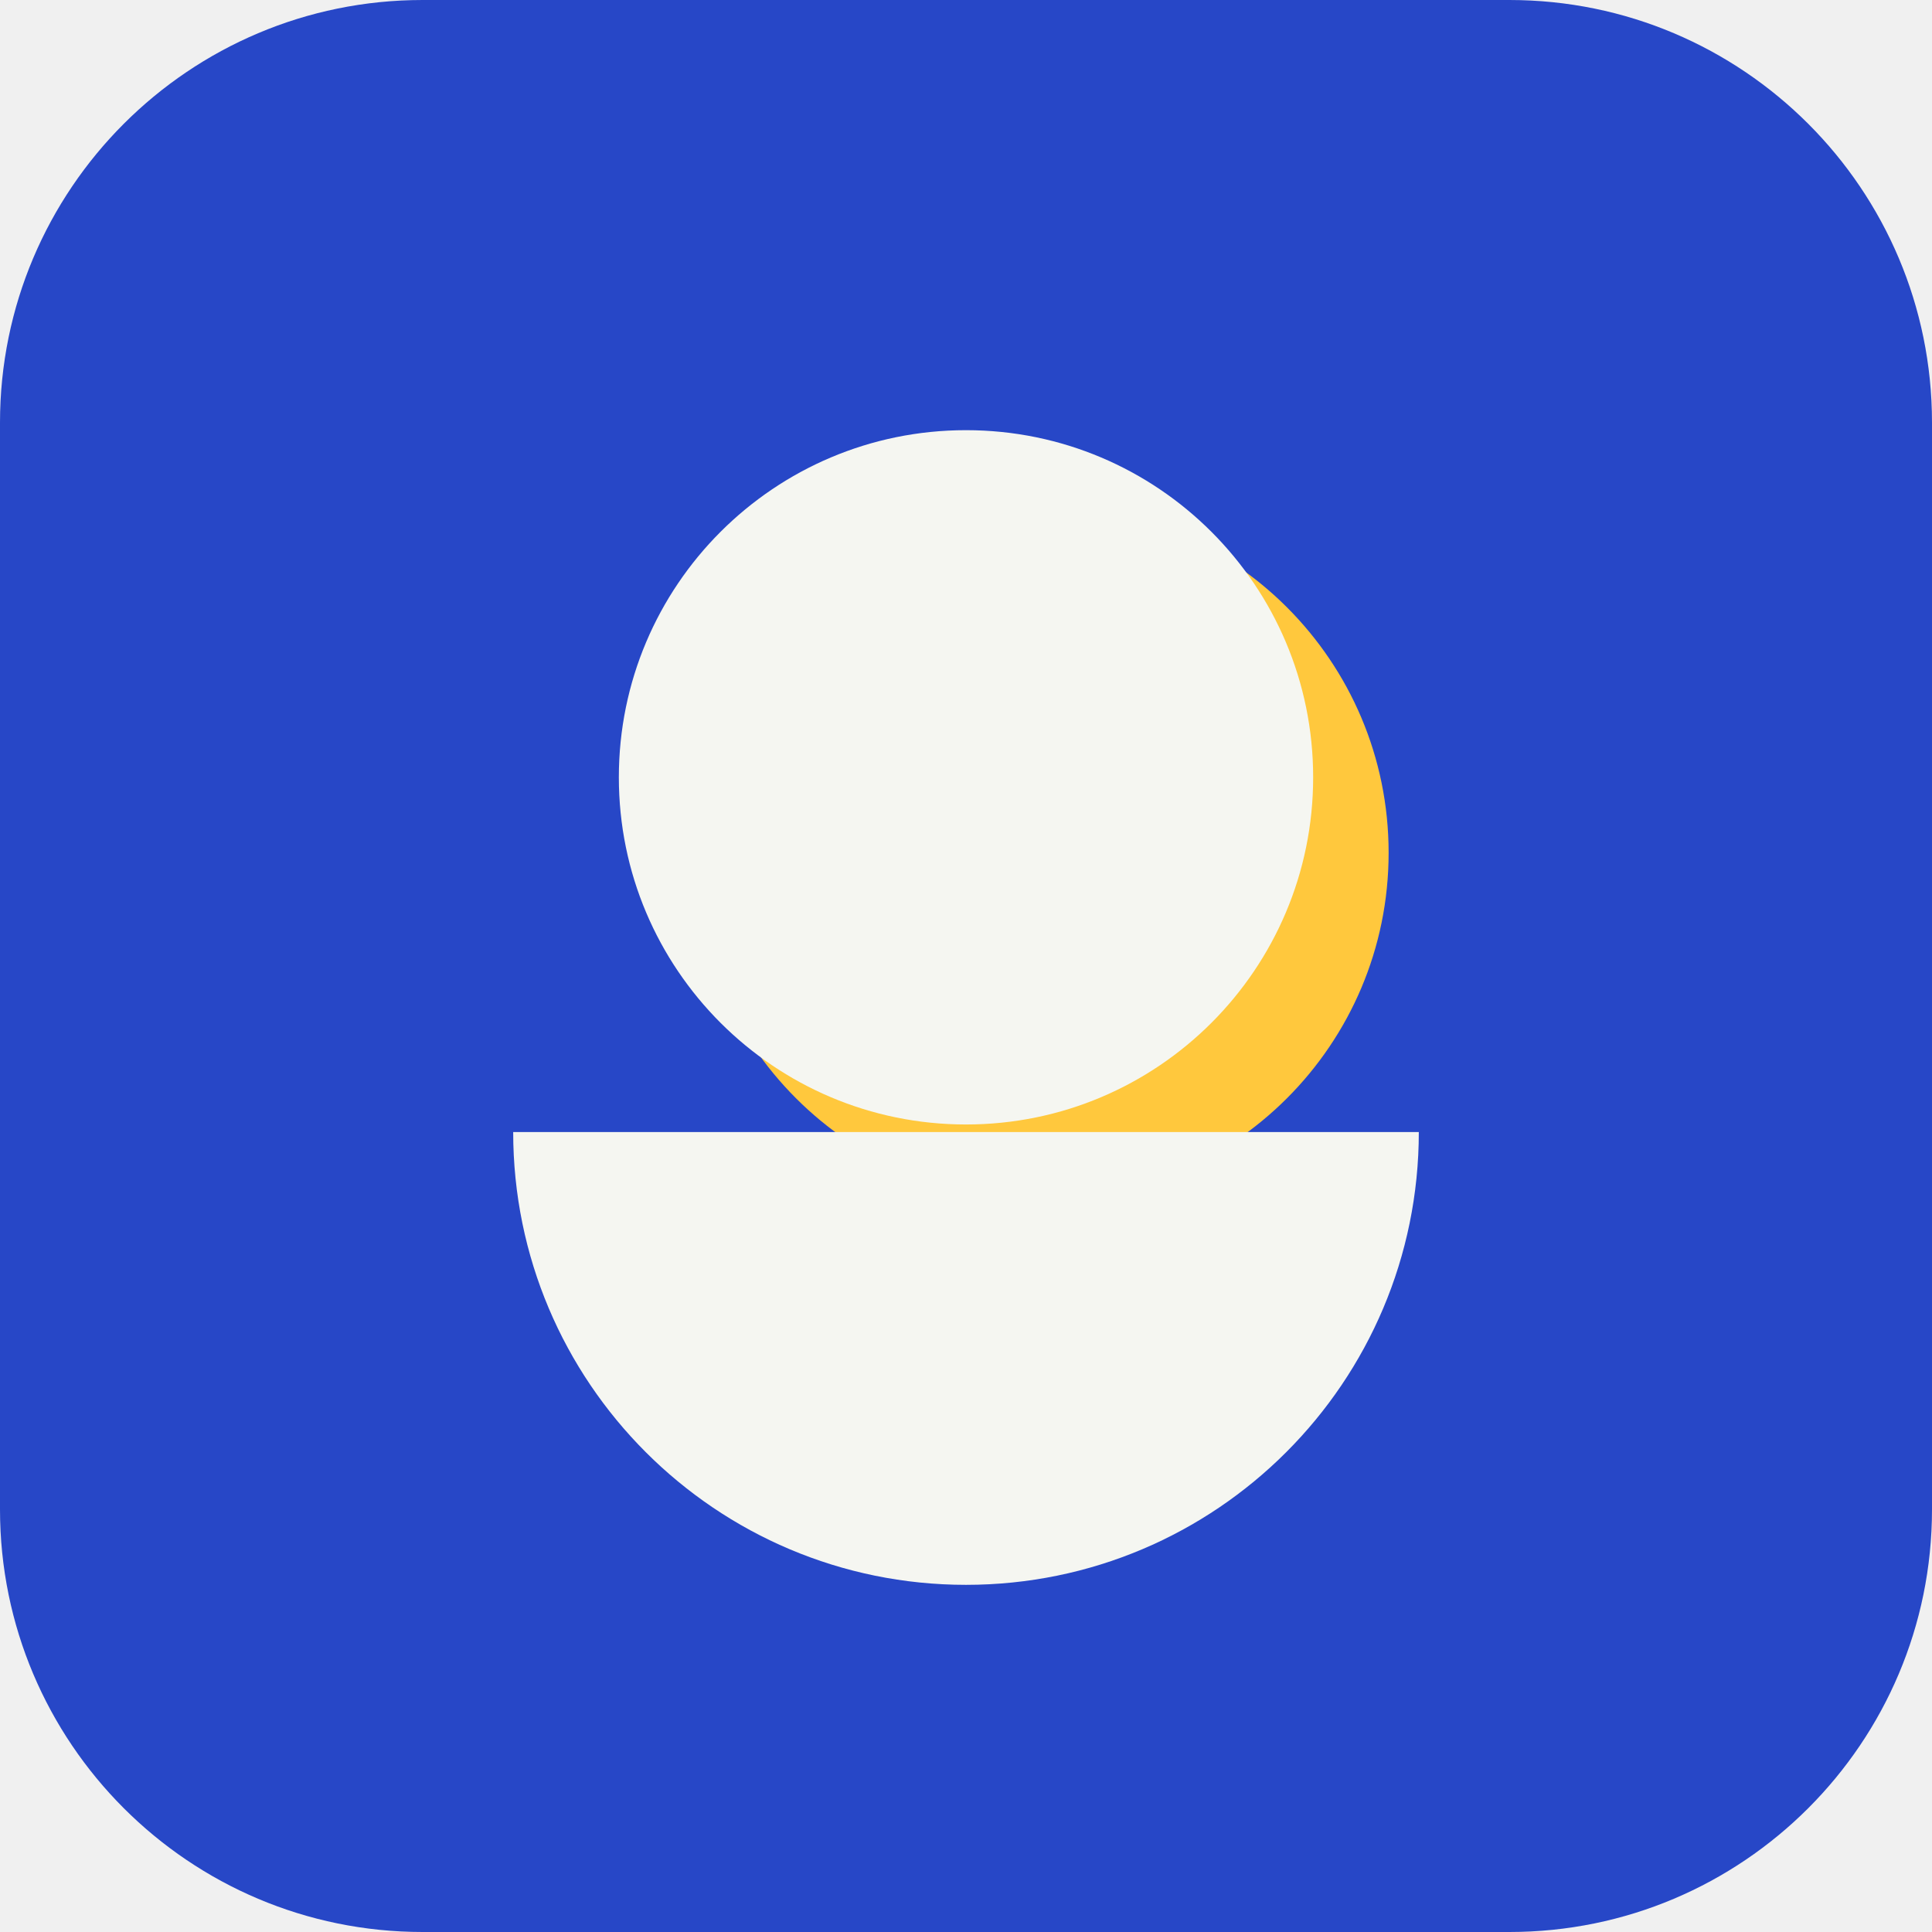
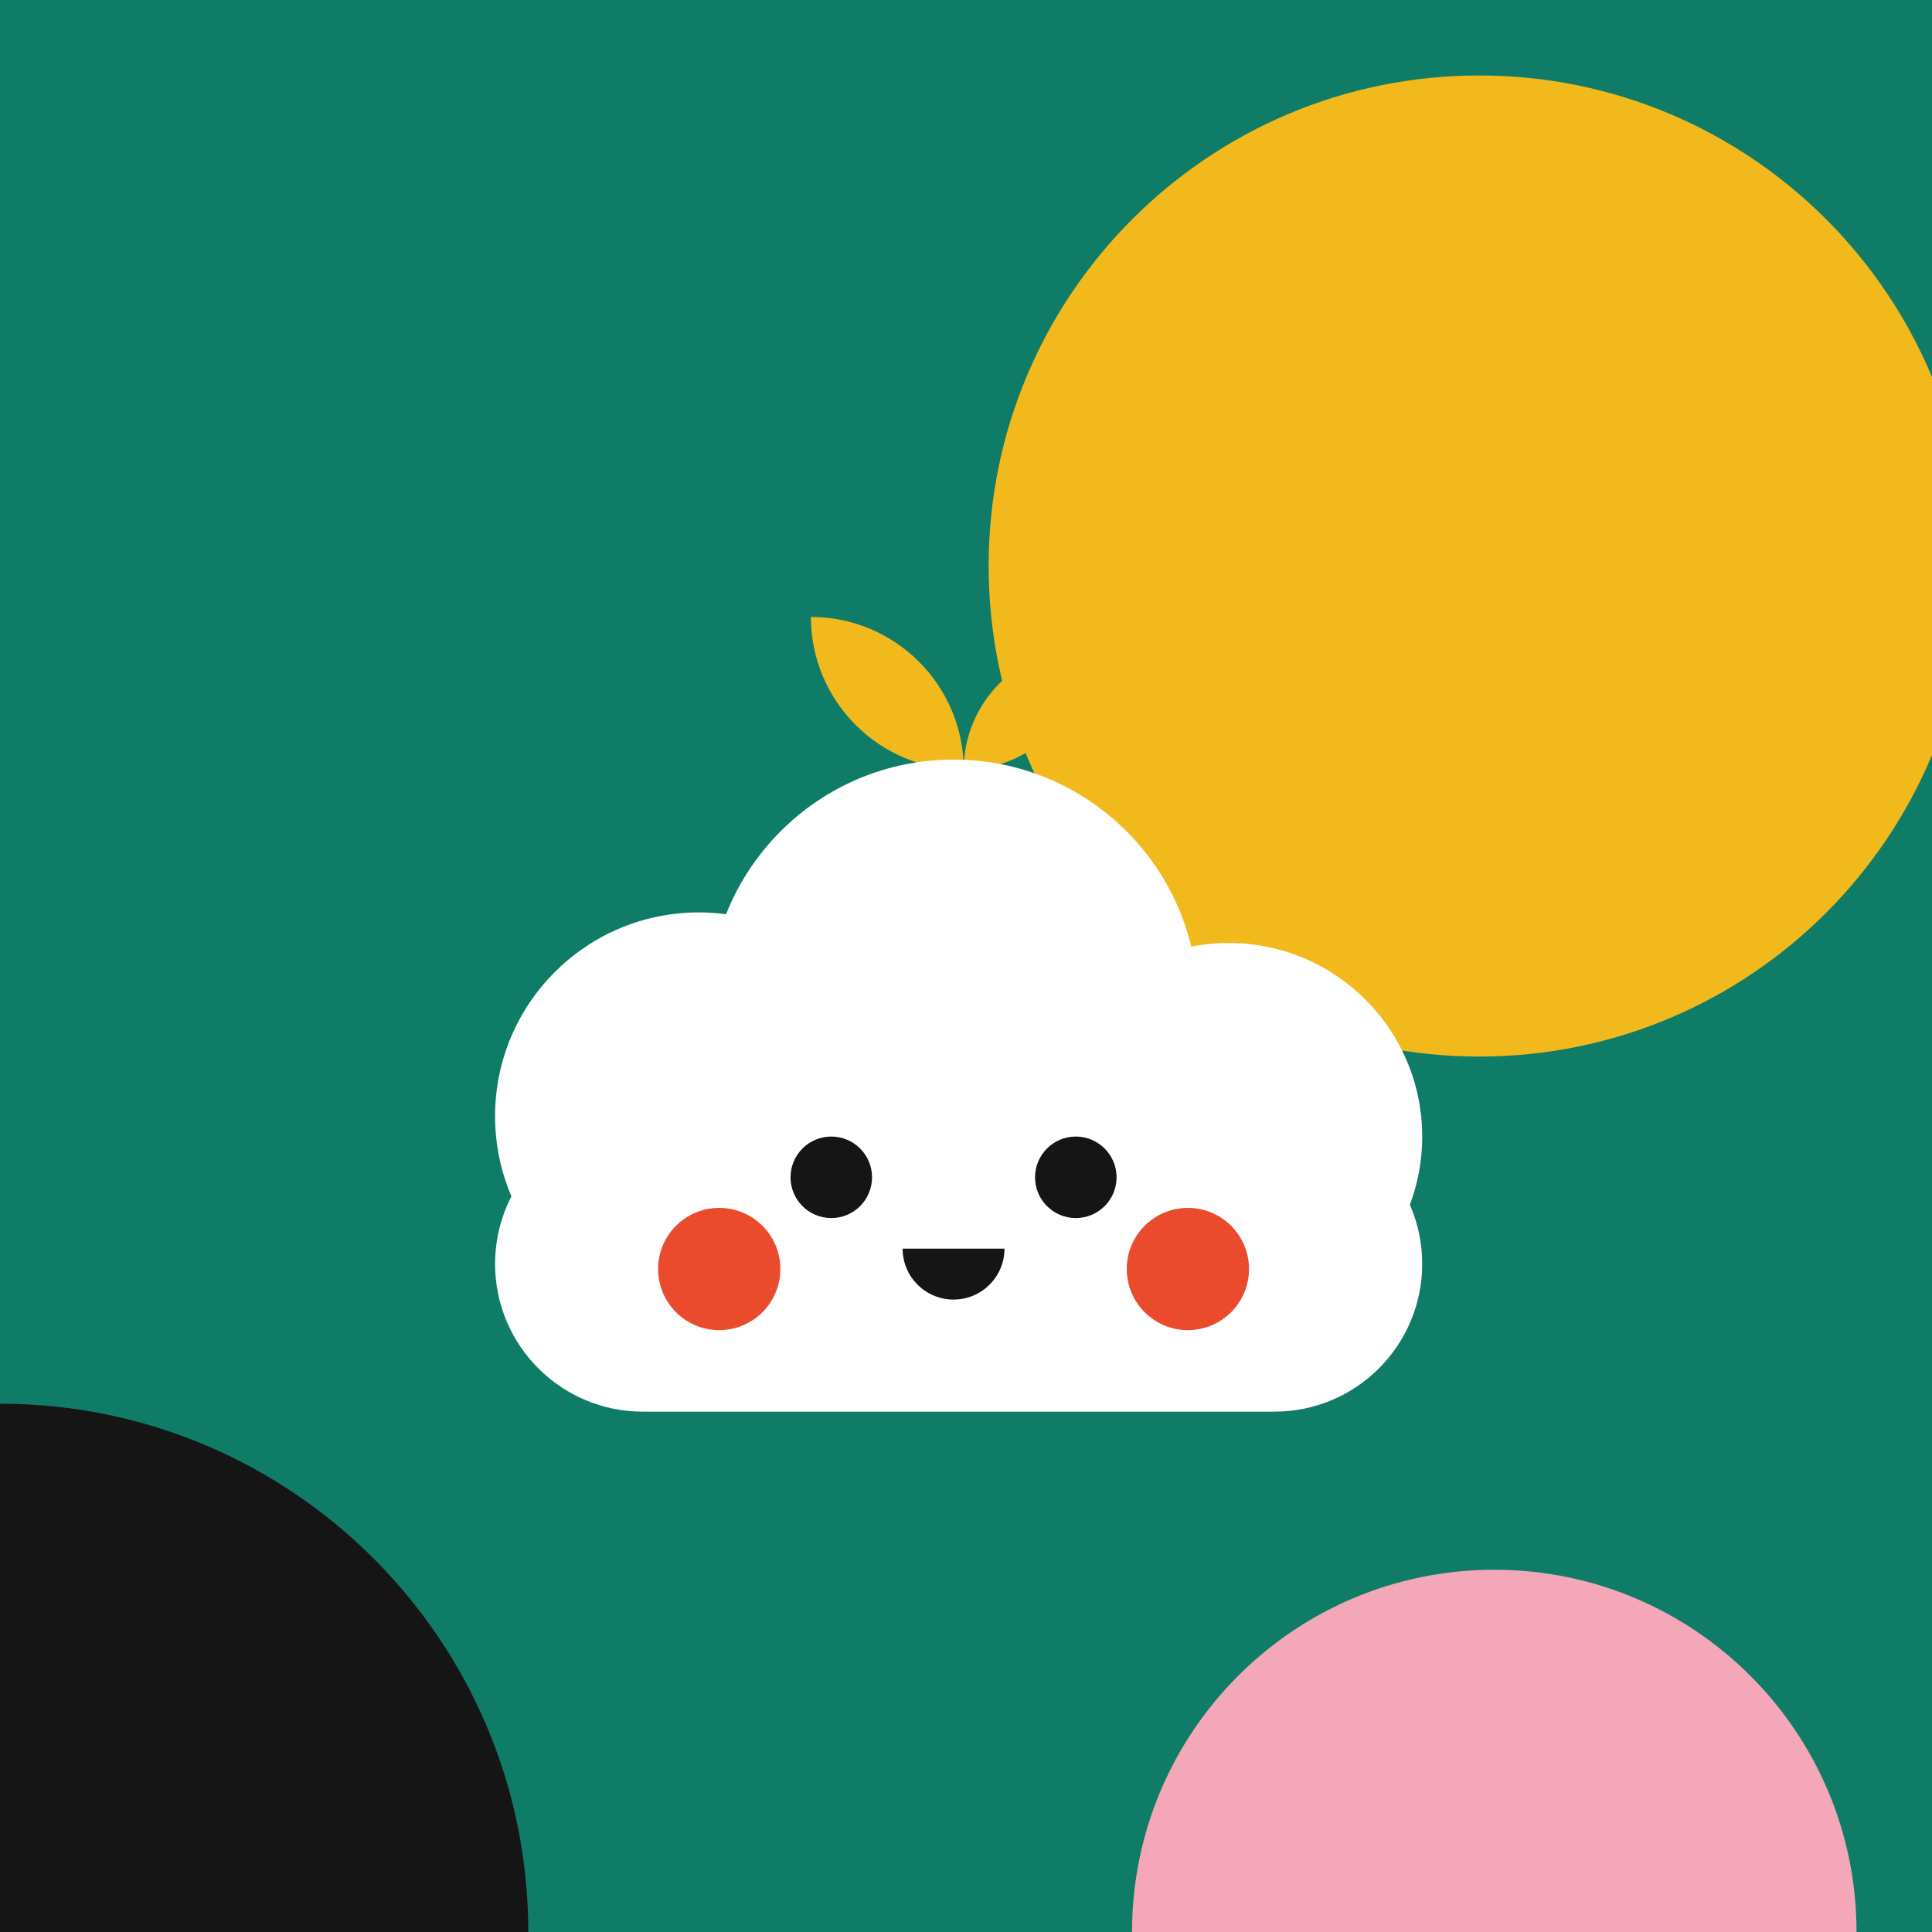
<svg xmlns="http://www.w3.org/2000/svg" viewBox="0 0 512 512">
-   <rect width="512" height="512" rx="112" fill="#2747C7" />
-   <circle cx="276" cy="226" r="92" fill="#FFC83D" />
-   <circle cx="256" cy="206" r="92" fill="#F5F6F1" />
-   <path d="M136 300a120 120 0 0 0 240 0z" fill="#F5F6F1" />
+   <rect width="512" height="512" fill="#0E7C66" />
+   <circle cx="392" cy="150" r="130" fill="#F2B91D" />
+   <path d="M0 512V372A140 140 0 0 1 140 512z" fill="#151515" />
+   <path d="M300 512a96 96 0 0 1 192 0z" fill="#F4A7B9" />
+   <g transform="translate(88 150) scale(2.7)">
+     <path d="M62 20A15 15 0 0 1 47 5A15 15 0 0 1 62 20zM62 20A12 12 0 0 0 74 8A12 12 0 0 0 62 20z" fill="#F2B91D" />
+     <g fill="#fff">
+       <circle cx="36" cy="54" r="20" />
+       <circle cx="61" cy="43" r="24" />
+       <circle cx="88" cy="56" r="19" />
+       <rect x="16" y="54" width="91" height="29" rx="14.5" />
+     </g>
+     <circle cx="38" cy="69" r="6" fill="#EA4B2D" />
+     <circle cx="84" cy="69" r="6" fill="#EA4B2D" />
+     <circle cx="49" cy="60" r="4" fill="#151515" />
+     <circle cx="73" cy="60" r="4" fill="#151515" />
+     <path d="M56 67a5 5 0 0 0 10 0z" fill="#151515" />
+   </g>
</svg>
